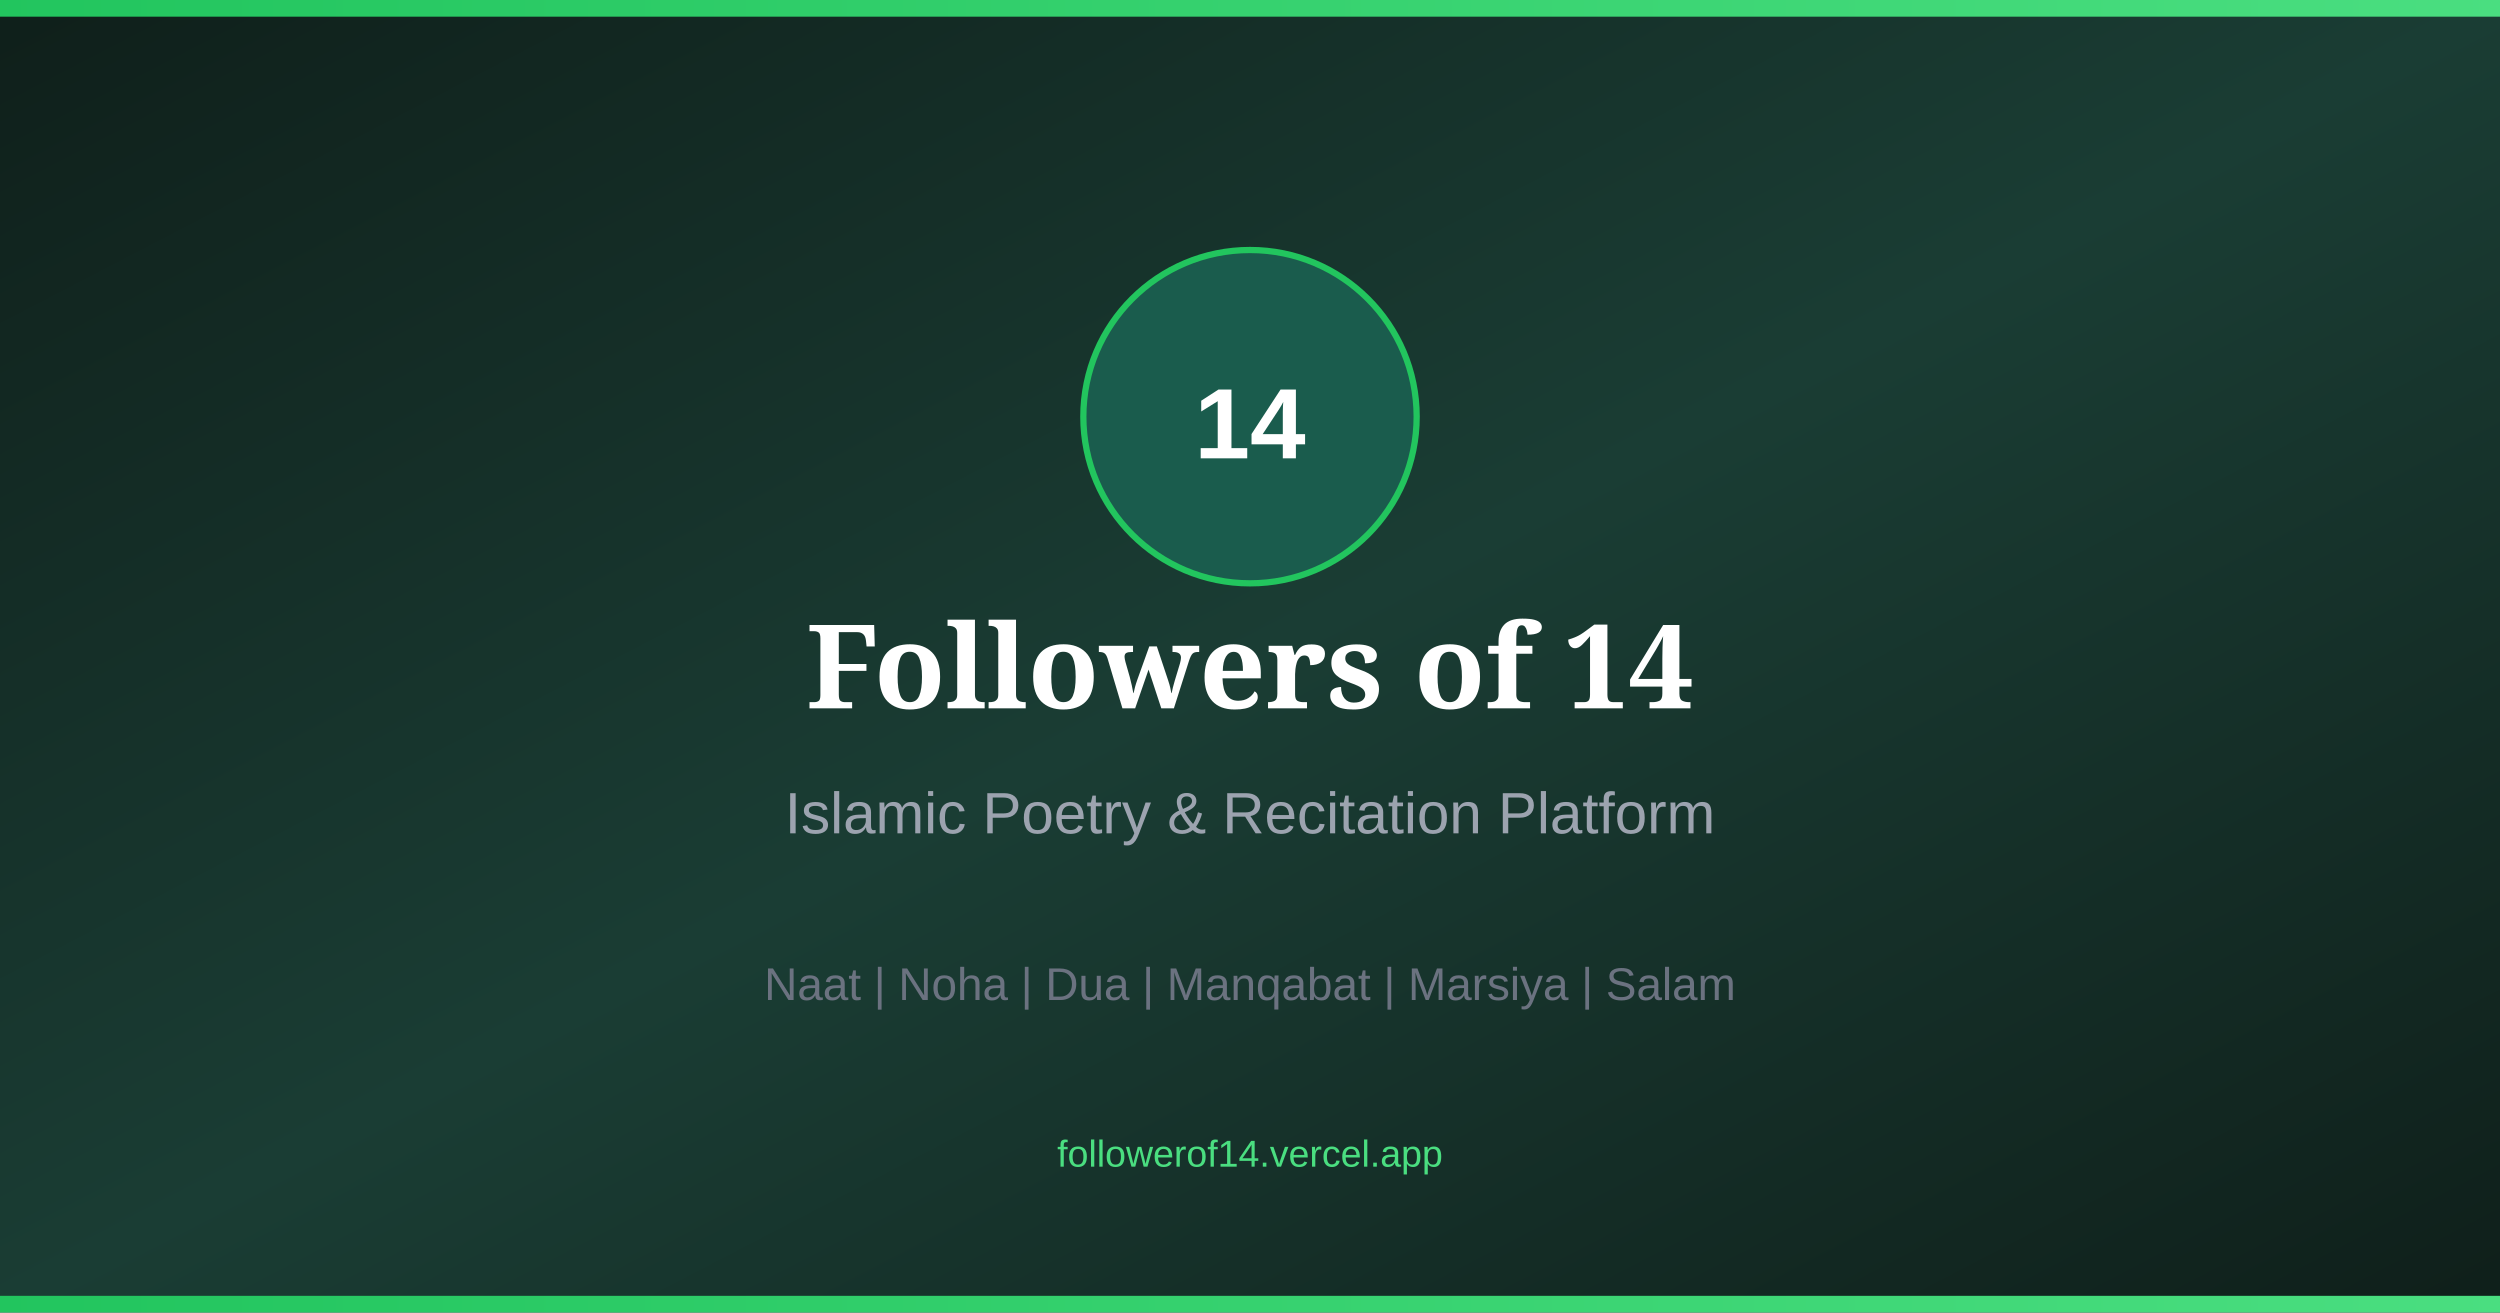
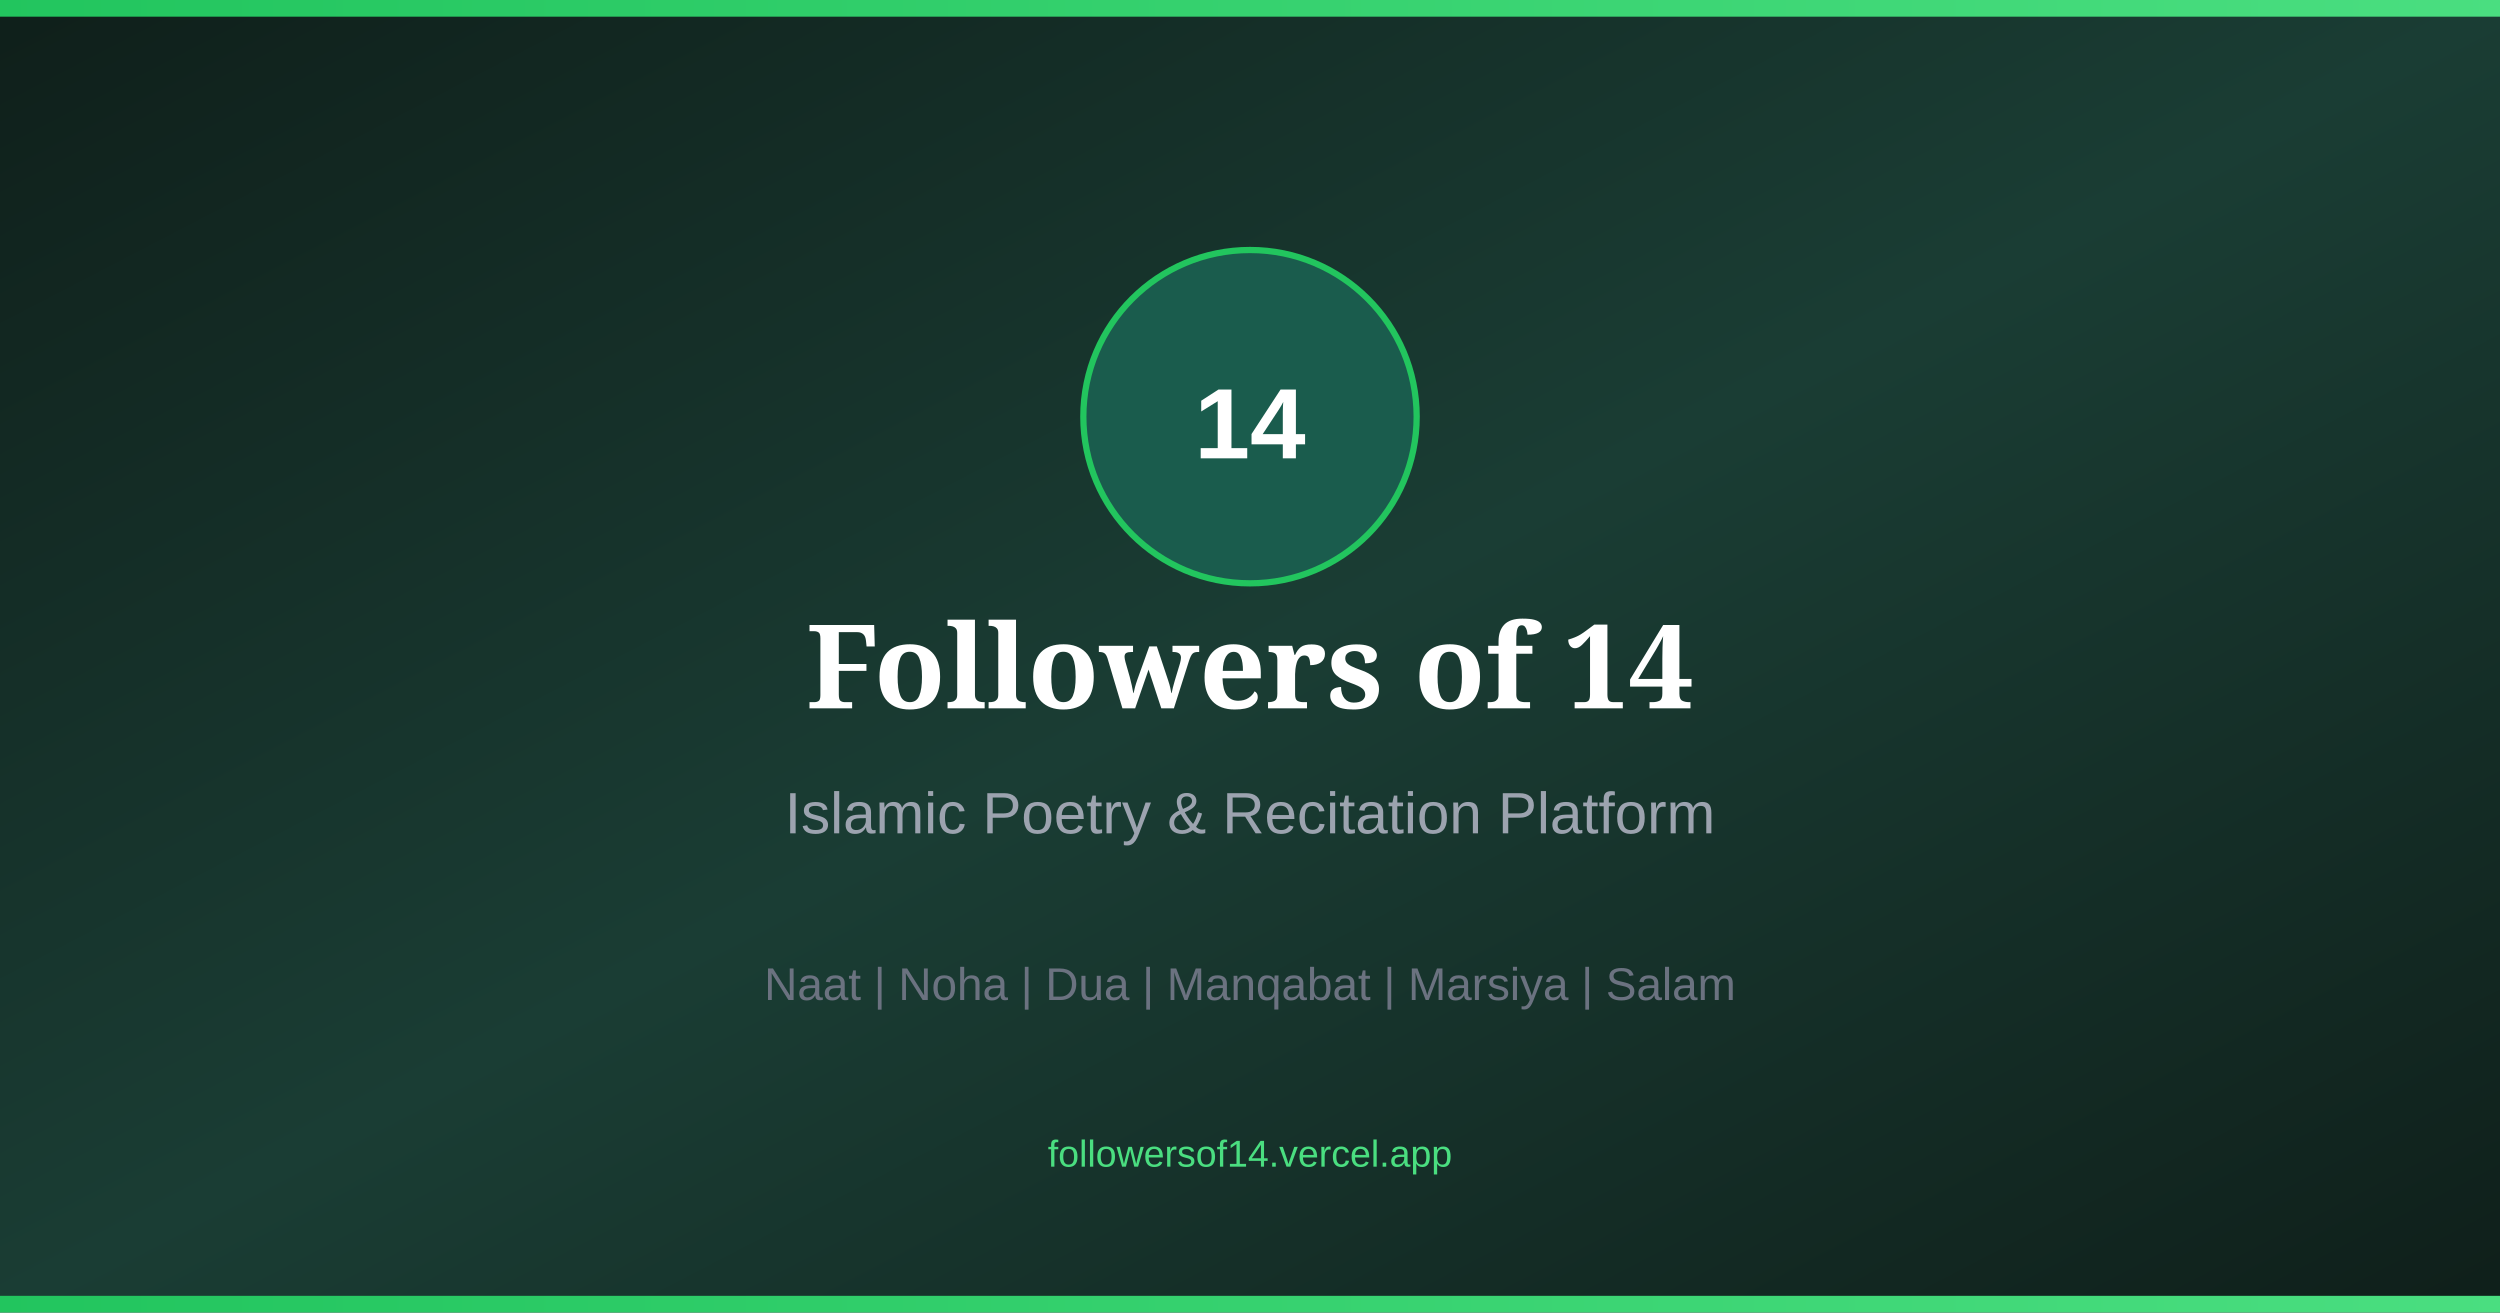
<svg xmlns="http://www.w3.org/2000/svg" width="1200" height="630" viewBox="0 0 1200 630" fill="none">
  <defs>
    <linearGradient id="bg" x1="0%" y1="0%" x2="100%" y2="100%">
      <stop offset="0%" style="stop-color:#0f1f1a" />
      <stop offset="50%" style="stop-color:#1a3d34" />
      <stop offset="100%" style="stop-color:#0f1f1a" />
    </linearGradient>
    <linearGradient id="accent" x1="0%" y1="0%" x2="100%" y2="0%">
      <stop offset="0%" style="stop-color:#22c55e" />
      <stop offset="100%" style="stop-color:#4ade80" />
    </linearGradient>
  </defs>
  <rect width="1200" height="630" fill="url(#bg)" />
  <rect x="0" y="0" width="1200" height="8" fill="url(#accent)" />
  <circle cx="600" cy="200" r="80" fill="#1a5c4d" stroke="#22c55e" stroke-width="3" />
  <text x="600" y="220" font-family="Arial, sans-serif" font-size="48" font-weight="bold" fill="white" text-anchor="middle">14</text>
  <text x="600" y="340" font-family="Georgia, serif" font-size="56" font-weight="bold" fill="white" text-anchor="middle">Followers of 14</text>
  <text x="600" y="400" font-family="Arial, sans-serif" font-size="28" fill="#9ca3af" text-anchor="middle">Islamic Poetry &amp; Recitation Platform</text>
  <text x="600" y="480" font-family="Arial, sans-serif" font-size="22" fill="#6b7280" text-anchor="middle">Naat | Noha | Dua | Manqabat | Marsiya | Salam</text>
-   <text x="600" y="560" font-family="Arial, sans-serif" font-size="18" fill="#4ade80" text-anchor="middle">followerof14.vercel.app</text>
+   <text x="600" y="560" font-family="Arial, sans-serif" font-size="18" fill="#4ade80" text-anchor="middle">followersof14.vercel.app</text>
  <rect x="0" y="622" width="1200" height="8" fill="url(#accent)" />
</svg>
